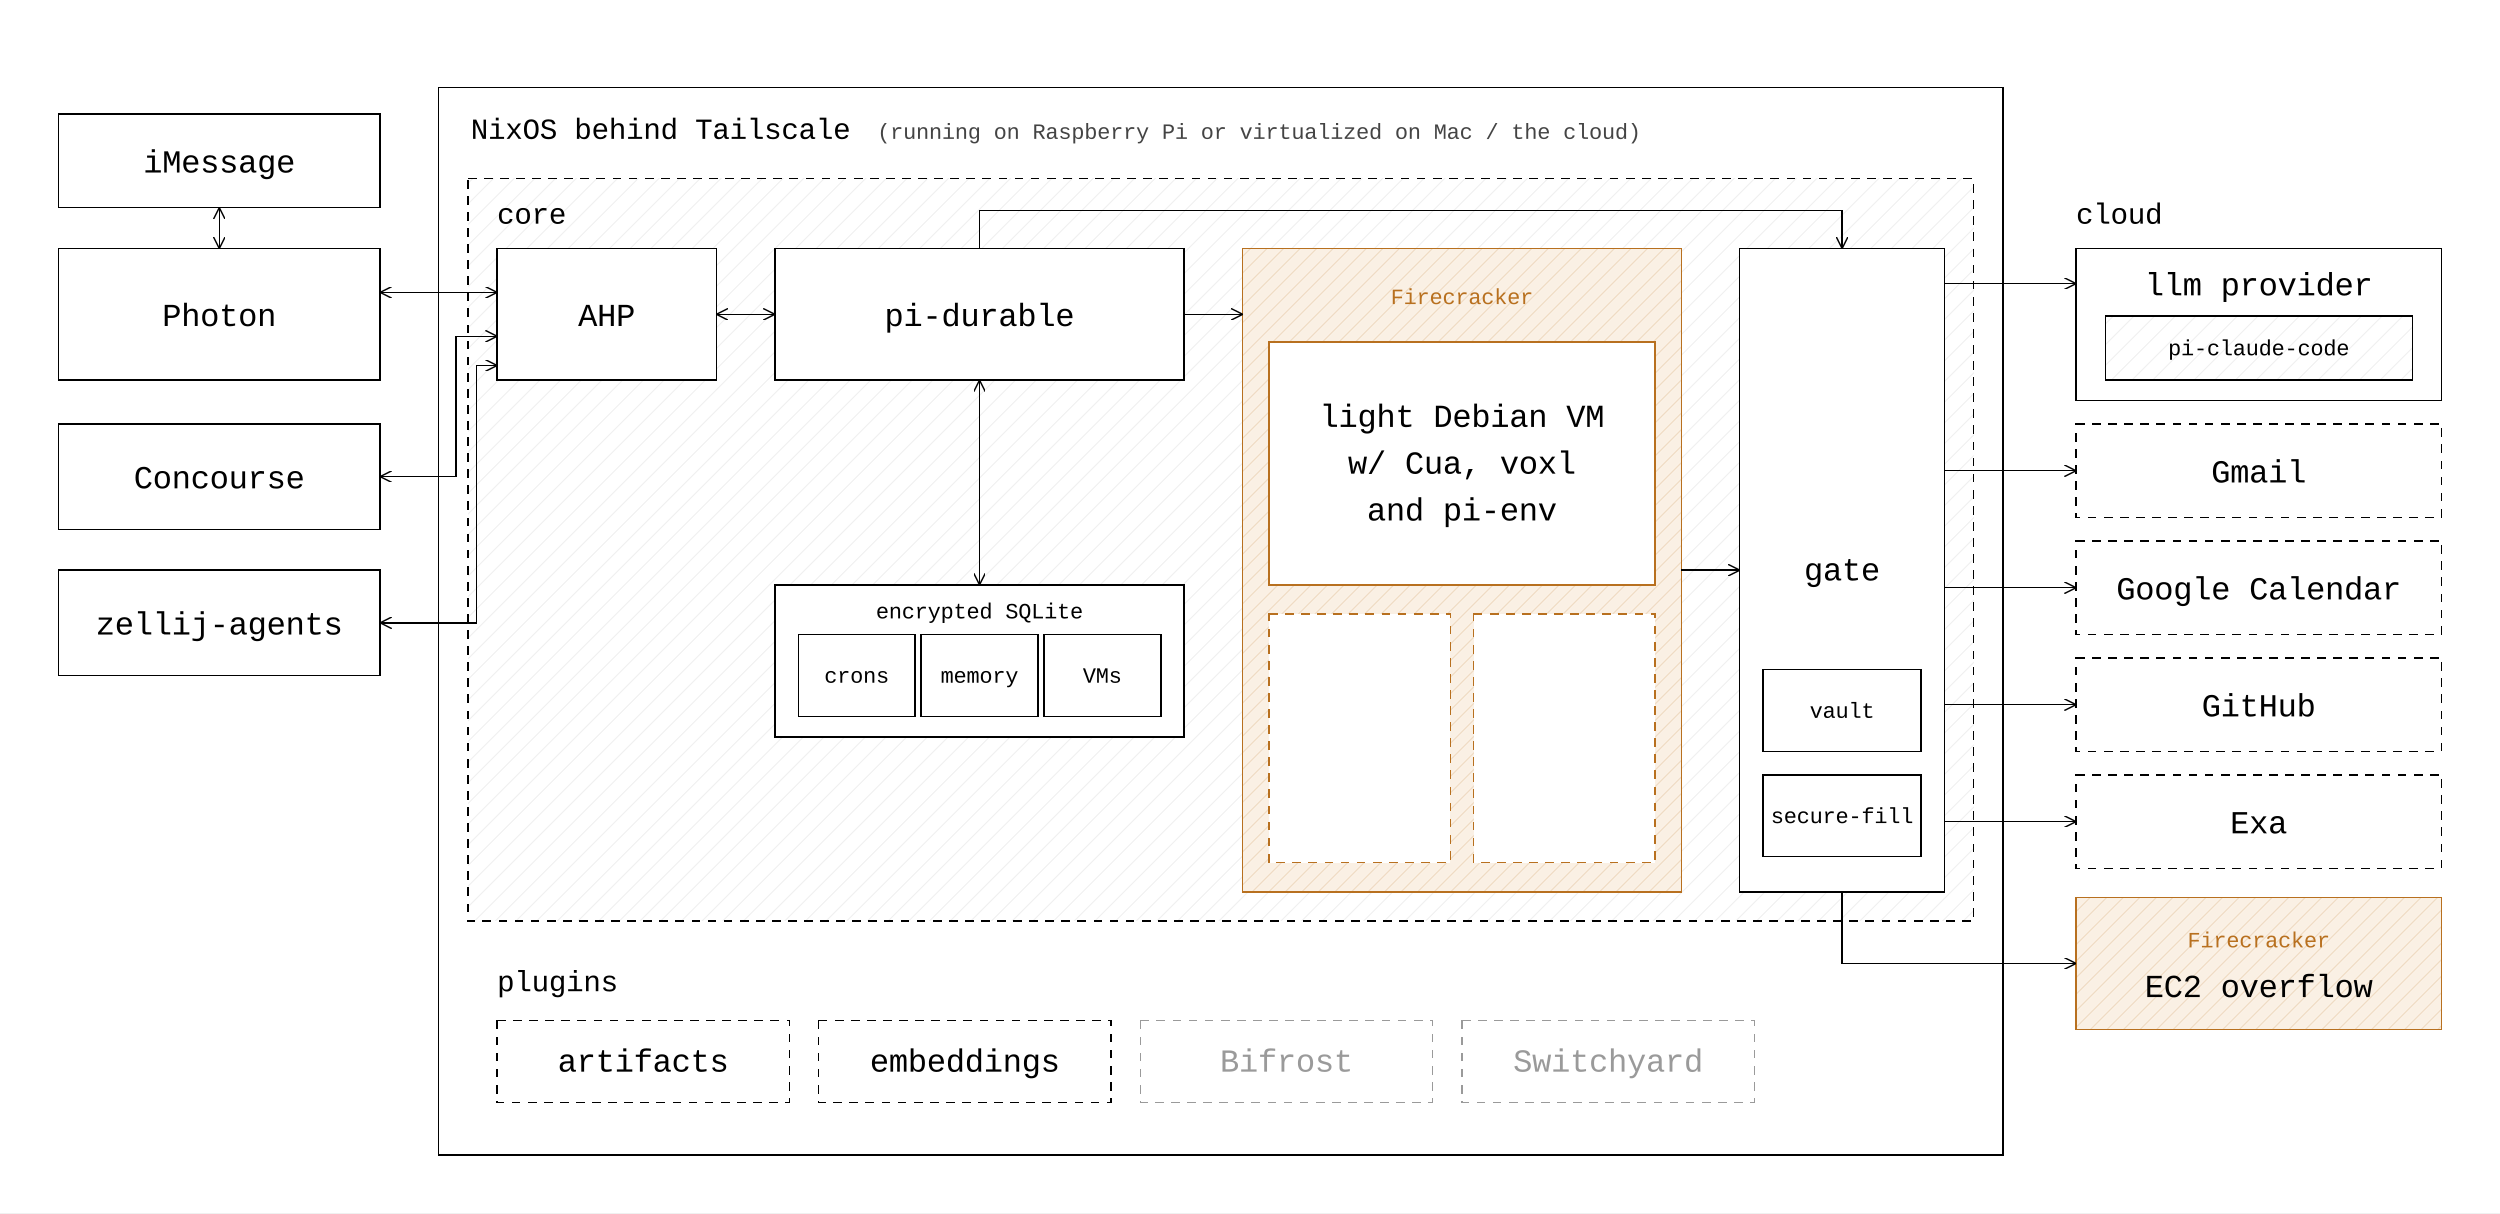
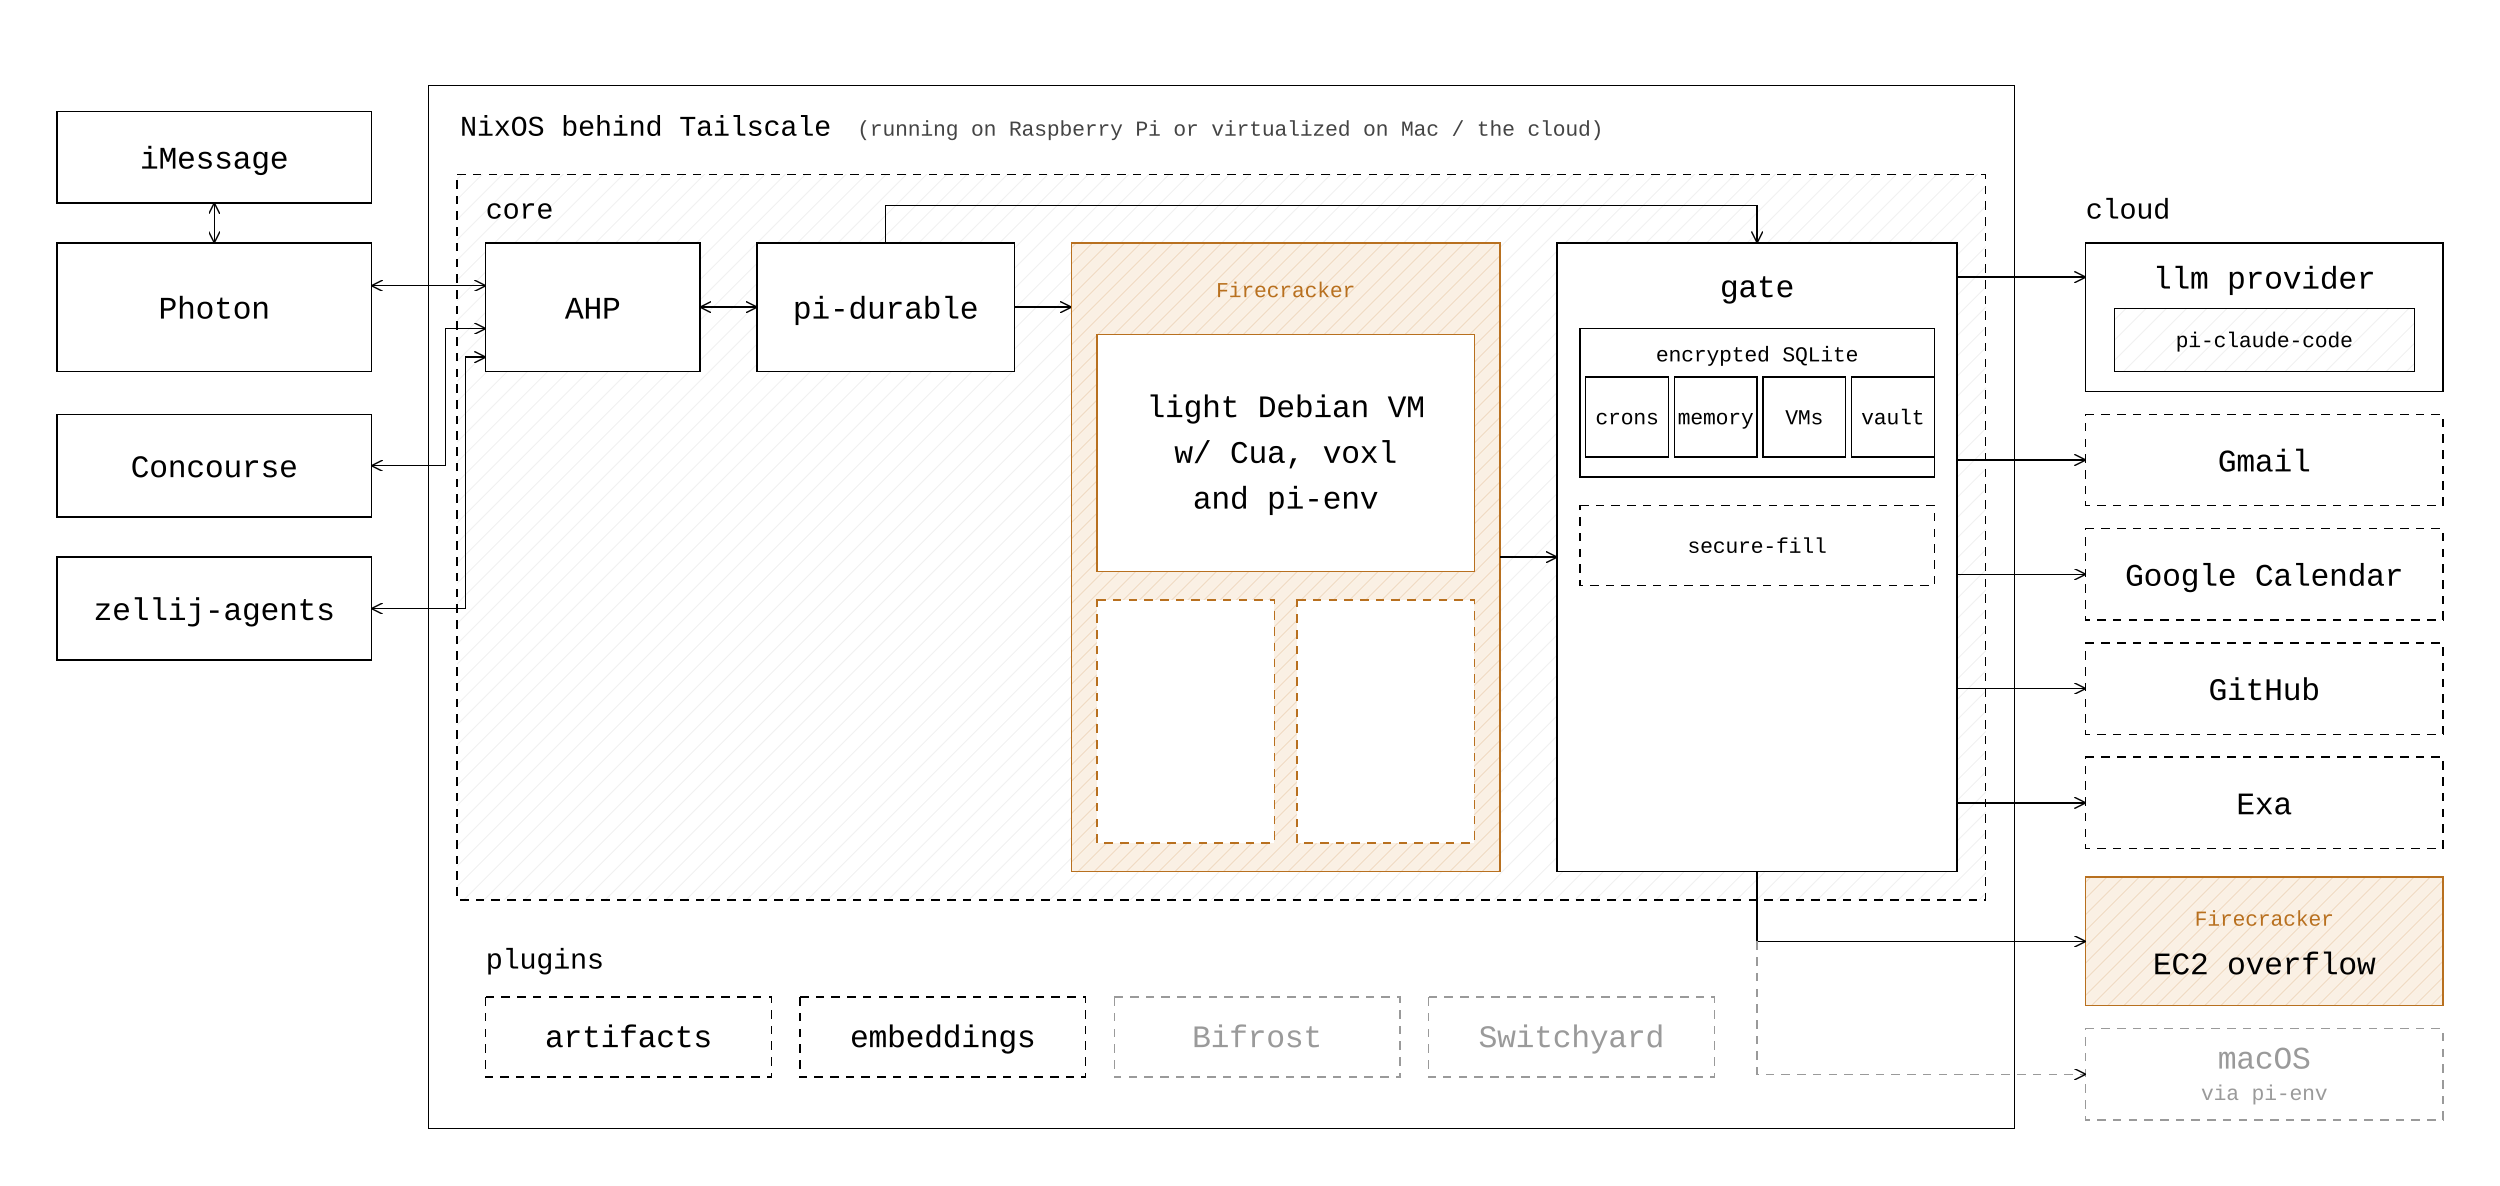
- <svg xmlns="http://www.w3.org/2000/svg" viewBox="0 50 1710 830" width="1710" height="830">
+ <svg xmlns="http://www.w3.org/2000/svg" viewBox="0 50 1750 830" width="1750" height="830">
  <style>
    text { font-family: ui-monospace, SFMono-Regular, Menlo, Monaco, Consolas, "Liberation Mono", "Courier New", monospace; letter-spacing: -0.01em; fill: #000; }
    .l { font-size: 22px; text-anchor: middle; }
    .s { font-size: 15px; text-anchor: middle; }
    .h { font-size: 20px; }
    .n { font-size: 15px; fill: #444; }
    rect, path { fill: none; stroke: #000; stroke-width: 1; shape-rendering: crispEdges; vector-effect: non-scaling-stroke; }
    rect.b { fill: #fff; }
    rect.later { stroke: #9a9a9a; }
    text.later { fill: #9a9a9a; }
    .vm { stroke: #b8701f; }
    .fc { fill: #b8701f; }
    .d { stroke-dasharray: 6 5; }
  </style>
  <defs>
    <marker id="a" viewBox="0 0 10 10" refX="10" refY="5" markerWidth="8" markerHeight="8" orient="auto-start-reverse">
      <path d="M0 0L10 5L0 10" style="shape-rendering: auto" />
    </marker>
    <pattern id="hatch" width="10" height="10" patternUnits="userSpaceOnUse" patternTransform="rotate(45)">
      <path d="M0 0V10" style="stroke: #000; stroke-opacity: 0.08; shape-rendering: auto" />
    </pattern>
    <pattern id="fchatch" width="8" height="8" patternUnits="userSpaceOnUse" patternTransform="rotate(45)">
      <rect width="8" height="8" style="fill: #faf0e4; stroke: none" />
      <path d="M0 0V8" style="stroke: #b8701f; stroke-opacity: 0.22; shape-rendering: auto" />
    </pattern>
  </defs>
-   <rect x="0" y="50" width="1710" height="830" style="fill: #fff; stroke: none" />
+   <rect x="0" y="50" width="1750" height="830" style="fill: #fff; stroke: none" />
  <rect x="40" y="128" width="220" height="64" />
  <text class="l" x="150" y="168">iMessage</text>
  <rect x="40" y="220" width="220" height="90" />
  <text class="l" x="150" y="273">Photon</text>
  <rect x="40" y="340" width="220" height="72" />
  <text class="l" x="150" y="384">Concourse</text>
  <rect x="40" y="440" width="220" height="72" />
  <text class="l" x="150" y="484">zellij-agents</text>
-   <rect x="300" y="110" width="1070" height="730" />
+   <rect x="300" y="110" width="1110" height="730" />
  <text class="h" x="322" y="145">NixOS behind Tailscale</text>
  <text class="n" x="600" y="145">(running on Raspberry Pi or virtualized on Mac / the cloud)</text>
-   <rect class="d" x="320" y="172" width="1030" height="508" style="fill: url(#hatch)" />
+   <rect class="d" x="320" y="172" width="1070" height="508" style="fill: url(#hatch)" />
  <text class="h" x="340" y="203">core</text>
  <rect class="b" x="340" y="220" width="150" height="90" />
  <text class="l" x="415" y="273">AHP</text>
-   <rect class="b" x="530" y="220" width="280" height="90" />
-   <text class="l" x="670" y="273">pi-durable</text>
-   <rect class="b" x="530" y="450" width="280" height="104" />
-   <text class="s" x="670" y="473">encrypted SQLite</text>
-   <rect class="b" x="546" y="484" width="80" height="56" />
-   <text class="s" x="586" y="517">crons</text>
-   <rect class="b" x="630" y="484" width="80" height="56" />
-   <text class="s" x="670" y="517">memory</text>
-   <rect class="b" x="714" y="484" width="80" height="56" />
-   <text class="s" x="754" y="517">VMs</text>
-   <rect class="vm" x="850" y="220" width="300" height="440" style="fill: url(#fchatch)" />
-   <text class="s fc" x="1000" y="258">Firecracker</text>
-   <rect class="b vm" x="868" y="284" width="264" height="166" />
-   <text class="l" x="1000" y="342">light Debian VM</text>
-   <text class="l" x="1000" y="374">w/ Cua, voxl</text>
-   <text class="l" x="1000" y="406">and pi-env</text>
-   <rect class="d b vm" x="868" y="470" width="124" height="170" />
-   <rect class="d b vm" x="1008" y="470" width="124" height="170" />
-   <rect class="b" x="1190" y="220" width="140" height="440" />
-   <text class="l" x="1260" y="447">gate</text>
-   <rect class="b" x="1206" y="508" width="108" height="56" />
-   <text class="s" x="1260" y="541">vault</text>
-   <rect class="b" x="1206" y="580" width="108" height="56" />
-   <text class="s" x="1260" y="613">secure-fill</text>
+   <rect class="b" x="530" y="220" width="180" height="90" />
+   <text class="l" x="620" y="273">pi-durable</text>
+   <rect class="vm" x="750" y="220" width="300" height="440" style="fill: url(#fchatch)" />
+   <text class="s fc" x="900" y="258">Firecracker</text>
+   <rect class="b vm" x="768" y="284" width="264" height="166" />
+   <text class="l" x="900" y="342">light Debian VM</text>
+   <text class="l" x="900" y="374">w/ Cua, voxl</text>
+   <text class="l" x="900" y="406">and pi-env</text>
+   <rect class="d b vm" x="768" y="470" width="124" height="170" />
+   <rect class="d b vm" x="908" y="470" width="124" height="170" />
+   <rect class="b" x="1090" y="220" width="280" height="440" />
+   <text class="l" x="1230" y="258">gate</text>
+   <rect class="b" x="1106" y="280" width="248" height="104" />
+   <text class="s" x="1230" y="303">encrypted SQLite</text>
+   <rect class="b" x="1110" y="314" width="58" height="56" />
+   <text class="s" x="1139" y="347">crons</text>
+   <rect class="b" x="1172" y="314" width="58" height="56" />
+   <text class="s" x="1201" y="347">memory</text>
+   <rect class="b" x="1234" y="314" width="58" height="56" />
+   <text class="s" x="1263" y="347">VMs</text>
+   <rect class="b" x="1296" y="314" width="58" height="56" />
+   <text class="s" x="1325" y="347">vault</text>
+   <rect class="d b" x="1106" y="404" width="248" height="56" />
+   <text class="s" x="1230" y="437">secure-fill</text>
  <text class="h" x="340" y="728">plugins</text>
  <rect class="d" x="340" y="748" width="200" height="56" />
  <text class="l" x="440" y="783">artifacts</text>
  <rect class="d" x="560" y="748" width="200" height="56" />
  <text class="l" x="660" y="783">embeddings</text>
  <rect class="d later" x="780" y="748" width="200" height="56" />
  <text class="l later" x="880" y="783">Bifrost</text>
  <rect class="d later" x="1000" y="748" width="200" height="56" />
  <text class="l later" x="1100" y="783">Switchyard</text>
-   <text class="h" x="1420" y="203">cloud</text>
-   <rect x="1420" y="220" width="250" height="104" />
-   <text class="l" x="1545" y="252">llm provider</text>
-   <rect x="1440" y="266" width="210" height="44" style="fill: url(#hatch)" />
-   <text class="s" x="1545" y="293">pi-claude-code</text>
-   <rect class="d" x="1420" y="340" width="250" height="64" />
-   <text class="l" x="1545" y="380">Gmail</text>
-   <rect class="d" x="1420" y="420" width="250" height="64" />
-   <text class="l" x="1545" y="460">Google Calendar</text>
-   <rect class="d" x="1420" y="500" width="250" height="64" />
-   <text class="l" x="1545" y="540">GitHub</text>
-   <rect class="d" x="1420" y="580" width="250" height="64" />
-   <text class="l" x="1545" y="620">Exa</text>
-   <rect class="vm" x="1420" y="664" width="250" height="90" style="fill: url(#fchatch)" />
-   <text class="s fc" x="1545" y="698">Firecracker</text>
-   <text class="l" x="1545" y="732">EC2 overflow</text>
+   <text class="h" x="1460" y="203">cloud</text>
+   <rect x="1460" y="220" width="250" height="104" />
+   <text class="l" x="1585" y="252">llm provider</text>
+   <rect x="1480" y="266" width="210" height="44" style="fill: url(#hatch)" />
+   <text class="s" x="1585" y="293">pi-claude-code</text>
+   <rect class="d" x="1460" y="340" width="250" height="64" />
+   <text class="l" x="1585" y="380">Gmail</text>
+   <rect class="d" x="1460" y="420" width="250" height="64" />
+   <text class="l" x="1585" y="460">Google Calendar</text>
+   <rect class="d" x="1460" y="500" width="250" height="64" />
+   <text class="l" x="1585" y="540">GitHub</text>
+   <rect class="d" x="1460" y="580" width="250" height="64" />
+   <text class="l" x="1585" y="620">Exa</text>
+   <rect class="vm" x="1460" y="664" width="250" height="90" style="fill: url(#fchatch)" />
+   <text class="s fc" x="1585" y="698">Firecracker</text>
+   <text class="l" x="1585" y="732">EC2 overflow</text>
+   <rect class="d later" x="1460" y="770" width="250" height="64" />
+   <text class="l later" x="1585" y="798">macOS</text>
+   <text class="s later" x="1585" y="820">via pi-env</text>
  <path d="M150 192V220" marker-start="url(#a)" marker-end="url(#a)" />
  <path d="M260 250H340" marker-start="url(#a)" marker-end="url(#a)" />
  <path d="M260 376H312V280H340" marker-start="url(#a)" marker-end="url(#a)" />
  <path d="M260 476H326V300H340" marker-start="url(#a)" marker-end="url(#a)" />
  <path d="M490 265H530" marker-start="url(#a)" marker-end="url(#a)" />
-   <path d="M670 310V450" marker-start="url(#a)" marker-end="url(#a)" />
-   <path d="M810 265H850" marker-end="url(#a)" />
-   <path d="M670 220V194H1260V220" marker-end="url(#a)" />
-   <path d="M1150 440H1190" marker-end="url(#a)" />
-   <path d="M1330 244H1420" marker-end="url(#a)" />
-   <path d="M1330 372H1420" marker-end="url(#a)" />
-   <path d="M1330 452H1420" marker-end="url(#a)" />
-   <path d="M1330 532H1420" marker-end="url(#a)" />
-   <path d="M1330 612H1420" marker-end="url(#a)" />
-   <path d="M1260 660V709H1420" marker-end="url(#a)" />
+   <path d="M710 265H750" marker-end="url(#a)" />
+   <path d="M620 220V194H1230V220" marker-end="url(#a)" />
+   <path d="M1050 440H1090" marker-end="url(#a)" />
+   <path d="M1370 244H1460" marker-end="url(#a)" />
+   <path d="M1370 372H1460" marker-end="url(#a)" />
+   <path d="M1370 452H1460" marker-end="url(#a)" />
+   <path d="M1370 532H1460" marker-end="url(#a)" />
+   <path d="M1370 612H1460" marker-end="url(#a)" />
+   <path d="M1230 660V709H1460" marker-end="url(#a)" />
+   <path class="d" d="M1230 709V802H1460" marker-end="url(#a)" style="stroke: #9a9a9a" />
</svg>
